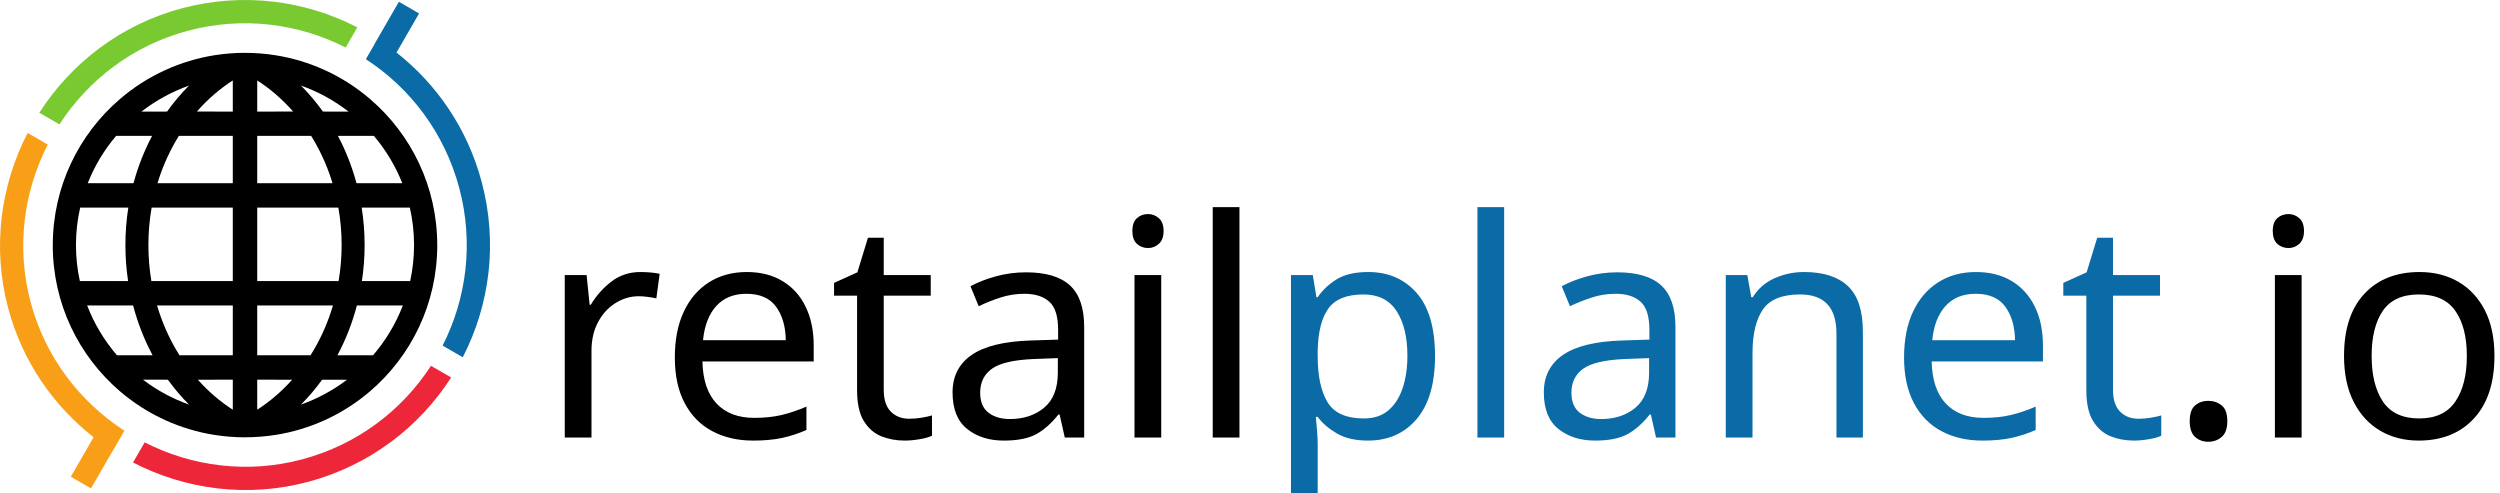
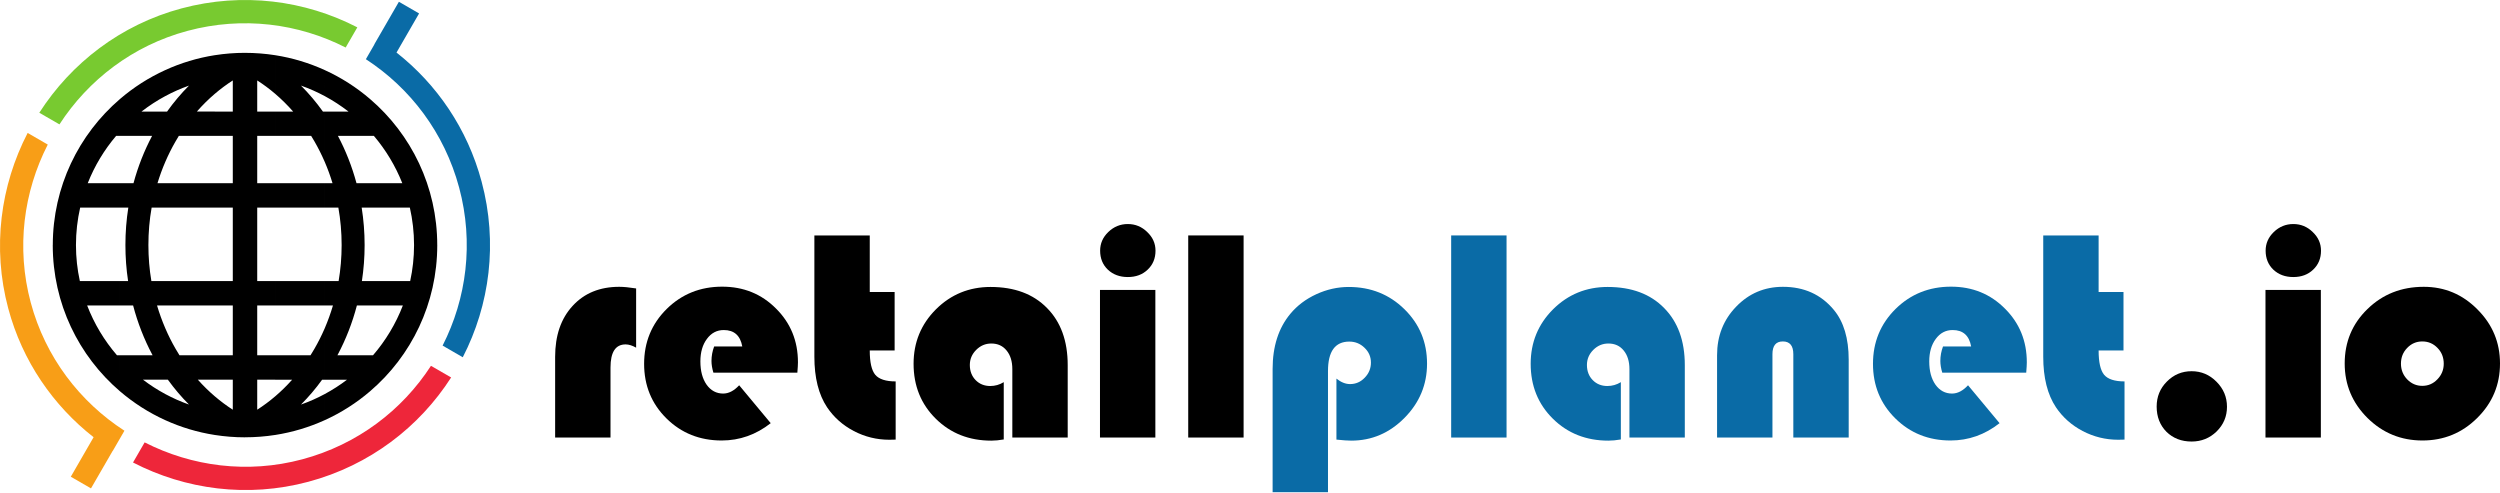
- <svg xmlns="http://www.w3.org/2000/svg" width="527.672pt" height="103.881pt" viewBox="0 0 527.672 103.881" version="1.1" id="svg166">
+ <svg xmlns="http://www.w3.org/2000/svg" id="svg166" version="1.1" viewBox="0 0 527.672 103.881" height="103.881pt" width="527.672pt">
  <defs id="defs147">
    <clipPath id="clip1">
-       <path d="M 0,434.855 H 541.066 V 792 H 0 Z m 0,0" id="path91" />
+       <path id="path91" d="M 0,434.855 H 541.066 V 792 H 0 Z m 0,0" />
    </clipPath>
-     <radialGradient id="radial0" gradientUnits="userSpaceOnUse" cx="0" cy="0" fx="0" fy="0" r="1" gradientTransform="matrix(274.643,0,0,274.643,270.534,613.427)">
-       <stop offset="0" style="stop-color:rgb(100%,100%,100%);stop-opacity:1;" id="stop94" />
-       <stop offset="0.25" style="stop-color:rgb(100%,100%,100%);stop-opacity:1;" id="stop96" />
-       <stop offset="0.344" style="stop-color:rgb(99.855%,99.852%,99.852%);stop-opacity:1;" id="stop98" />
-       <stop offset="0.363" style="stop-color:rgb(99.686%,99.68%,99.681%);stop-opacity:1;" id="stop100" />
-       <stop offset="0.402" style="stop-color:rgb(99.516%,99.507%,99.51%);stop-opacity:1;" id="stop102" />
-       <stop offset="0.418" style="stop-color:rgb(99.347%,99.336%,99.339%);stop-opacity:1;" id="stop104" />
-       <stop offset="0.453" style="stop-color:rgb(99.242%,99.228%,99.231%);stop-opacity:1;" id="stop106" />
-       <stop offset="0.469" style="stop-color:rgb(99.071%,99.054%,99.059%);stop-opacity:1;" id="stop108" />
-       <stop offset="0.5" style="stop-color:rgb(98.985%,98.967%,98.972%);stop-opacity:1;" id="stop110" />
-       <stop offset="0.516" style="stop-color:rgb(98.842%,98.82%,98.827%);stop-opacity:1;" id="stop112" />
-       <stop offset="0.527" style="stop-color:rgb(98.672%,98.648%,98.654%);stop-opacity:1;" id="stop114" />
-       <stop offset="0.555" style="stop-color:rgb(98.506%,98.479%,98.486%);stop-opacity:1;" id="stop116" />
-       <stop offset="0.582" style="stop-color:rgb(98.257%,98.225%,98.235%);stop-opacity:1;" id="stop118" />
-       <stop offset="0.633" style="stop-color:rgb(98.059%,98.024%,98.032%);stop-opacity:1;" id="stop120" />
-       <stop offset="0.676" style="stop-color:rgb(97.952%,97.916%,97.925%);stop-opacity:1;" id="stop122" />
-       <stop offset="0.684" style="stop-color:rgb(97.784%,97.743%,97.754%);stop-opacity:1;" id="stop124" />
-       <stop offset="0.723" style="stop-color:rgb(97.615%,97.572%,97.583%);stop-opacity:1;" id="stop126" />
-       <stop offset="0.738" style="stop-color:rgb(97.446%,97.398%,97.411%);stop-opacity:1;" id="stop128" />
-       <stop offset="0.77" style="stop-color:rgb(97.218%,97.166%,97.18%);stop-opacity:1;" id="stop130" />
-       <stop offset="0.797" style="stop-color:rgb(97.034%,96.979%,96.992%);stop-opacity:1;" id="stop132" />
-       <stop offset="0.848" style="stop-color:rgb(96.77%,96.712%,96.725%);stop-opacity:1;" id="stop134" />
-       <stop offset="0.883" style="stop-color:rgb(96.483%,96.419%,96.436%);stop-opacity:1;" id="stop136" />
-       <stop offset="0.91" style="stop-color:rgb(96.315%,96.248%,96.265%);stop-opacity:1;" id="stop138" />
-       <stop offset="0.953" style="stop-color:rgb(96.146%,96.075%,96.092%);stop-opacity:1;" id="stop140" />
-       <stop offset="0.965" style="stop-color:rgb(95.975%,95.901%,95.92%);stop-opacity:1;" id="stop142" />
-       <stop offset="1" style="stop-color:rgb(95.94%,95.866%,95.885%);stop-opacity:1;" id="stop144" />
+     <radialGradient gradientTransform="matrix(274.643,0,0,274.643,270.534,613.427)" r="1" fy="0" fx="0" cy="0" cx="0" gradientUnits="userSpaceOnUse" id="radial0">
+       <stop id="stop94" style="stop-color:rgb(100%,100%,100%);stop-opacity:1;" offset="0" />
+       <stop id="stop96" style="stop-color:rgb(100%,100%,100%);stop-opacity:1;" offset="0.25" />
+       <stop id="stop98" style="stop-color:rgb(99.855%,99.852%,99.852%);stop-opacity:1;" offset="0.344" />
+       <stop id="stop100" style="stop-color:rgb(99.686%,99.68%,99.681%);stop-opacity:1;" offset="0.363" />
+       <stop id="stop102" style="stop-color:rgb(99.516%,99.507%,99.51%);stop-opacity:1;" offset="0.402" />
+       <stop id="stop104" style="stop-color:rgb(99.347%,99.336%,99.339%);stop-opacity:1;" offset="0.418" />
+       <stop id="stop106" style="stop-color:rgb(99.242%,99.228%,99.231%);stop-opacity:1;" offset="0.453" />
+       <stop id="stop108" style="stop-color:rgb(99.071%,99.054%,99.059%);stop-opacity:1;" offset="0.469" />
+       <stop id="stop110" style="stop-color:rgb(98.985%,98.967%,98.972%);stop-opacity:1;" offset="0.5" />
+       <stop id="stop112" style="stop-color:rgb(98.842%,98.82%,98.827%);stop-opacity:1;" offset="0.516" />
+       <stop id="stop114" style="stop-color:rgb(98.672%,98.648%,98.654%);stop-opacity:1;" offset="0.527" />
+       <stop id="stop116" style="stop-color:rgb(98.506%,98.479%,98.486%);stop-opacity:1;" offset="0.555" />
+       <stop id="stop118" style="stop-color:rgb(98.257%,98.225%,98.235%);stop-opacity:1;" offset="0.582" />
+       <stop id="stop120" style="stop-color:rgb(98.059%,98.024%,98.032%);stop-opacity:1;" offset="0.633" />
+       <stop id="stop122" style="stop-color:rgb(97.952%,97.916%,97.925%);stop-opacity:1;" offset="0.676" />
+       <stop id="stop124" style="stop-color:rgb(97.784%,97.743%,97.754%);stop-opacity:1;" offset="0.684" />
+       <stop id="stop126" style="stop-color:rgb(97.615%,97.572%,97.583%);stop-opacity:1;" offset="0.723" />
+       <stop id="stop128" style="stop-color:rgb(97.446%,97.398%,97.411%);stop-opacity:1;" offset="0.738" />
+       <stop id="stop130" style="stop-color:rgb(97.218%,97.166%,97.18%);stop-opacity:1;" offset="0.77" />
+       <stop id="stop132" style="stop-color:rgb(97.034%,96.979%,96.992%);stop-opacity:1;" offset="0.797" />
+       <stop id="stop134" style="stop-color:rgb(96.77%,96.712%,96.725%);stop-opacity:1;" offset="0.848" />
+       <stop id="stop136" style="stop-color:rgb(96.483%,96.419%,96.436%);stop-opacity:1;" offset="0.883" />
+       <stop id="stop138" style="stop-color:rgb(96.315%,96.248%,96.265%);stop-opacity:1;" offset="0.91" />
+       <stop id="stop140" style="stop-color:rgb(96.146%,96.075%,96.092%);stop-opacity:1;" offset="0.953" />
+       <stop id="stop142" style="stop-color:rgb(95.975%,95.901%,95.92%);stop-opacity:1;" offset="0.965" />
+       <stop id="stop144" style="stop-color:rgb(95.94%,95.866%,95.885%);stop-opacity:1;" offset="1" />
    </radialGradient>
  </defs>
-   <g id="g4760" transform="translate(-17.86638,-158.3578)">
-     <path style="fill:#000000;fill-opacity:1;fill-rule:nonzero;stroke:none" d="M 43.174,240.934 C 34.482,233.489 29.002,222.426 29.002,210.087 h 0.008 c 0,-12.312 5.48,-23.367 14.164,-30.816 v 7.762 h -0.793 c -2.512,2.957 -4.551,6.328 -5.996,9.992 h 6.789 v 5.152 h -8.387 c -0.578,2.547 -0.887,5.195 -0.887,7.91 0,2.605 0.285,5.145 0.82,7.594 h 8.453 v 5.156 h -6.91 c 1.488,3.871 3.633,7.422 6.297,10.512 h 0.613 z m 9.574,6.105 c -3.488,-1.582 -6.707,-3.648 -9.574,-6.105 v -7.586 h 6.906 l -0.09,-0.164 c -1.703,-3.211 -3.066,-6.684 -4.027,-10.348 h -2.789 v -5.156 h 1.73 c -0.375,-2.469 -0.566,-5.008 -0.566,-7.594 0,-2.699 0.207,-5.34 0.613,-7.91 h -1.777 v -5.152 h 2.871 c 0.953,-3.531 2.281,-6.883 3.926,-9.988 v -0.004 h -6.797 v -7.762 c 2.867,-2.465 6.086,-4.531 9.574,-6.121 v 5.496 c -1.766,0.949 -3.441,2.043 -5.012,3.262 h 5.012 v 10.633 c -0.625,1.449 -1.172,2.945 -1.641,4.484 h 1.641 v 5.152 h -2.875 c -0.453,2.559 -0.684,5.203 -0.684,7.91 0,2.598 0.215,5.137 0.629,7.594 h 2.93 v 5.156 h -1.734 c 0.488,1.648 1.07,3.25 1.734,4.793 v 10.871 h -4.703 c 1.484,1.125 3.055,2.141 4.703,3.027 z m 10.461,-29.359 v 5.156 H 52.748 v -5.156 z m 0,-20.656 v 5.152 H 52.748 v -5.152 z m -10.461,-23.875 c 3.273,-1.496 6.785,-2.566 10.461,-3.145 v 8.152 c -1.34,1.145 -2.609,2.398 -3.793,3.75 h 3.793 v 5.125 h -7.59 c -0.234,0.383 -0.465,0.77 -0.691,1.16 -0.805,1.391 -1.531,2.844 -2.18,4.348 v -10.633 h 0.383 c 1.406,-1.973 2.953,-3.805 4.629,-5.484 -1.734,0.613 -3.41,1.359 -5.012,2.223 z m 10.461,77.02 c -3.68,-0.574 -7.188,-1.641 -10.461,-3.129 v -5.512 c 1.602,0.859 3.273,1.605 5.008,2.219 -1.605,-1.609 -3.094,-3.363 -4.457,-5.246 h -0.551 v -10.871 c 0.648,1.508 1.375,2.961 2.18,4.348 0.27,0.465 0.543,0.922 0.824,1.371 h 7.457 v 5.152 h -3.582 c 1.125,1.262 2.32,2.434 3.582,3.512 z m 6.371,-80.66 v 0.004 c 2.168,0 4.297,0.172 6.371,0.496 v 8.148 c -1.207,-1.031 -2.473,-1.973 -3.793,-2.82 v 6.57 h 3.793 v 5.125 h -3.793 v 9.992 h 3.793 v 5.152 h -3.793 v 15.504 h 3.793 v 5.156 h -3.793 v 10.512 h 3.793 v 5.152 h -3.793 v 6.332 c 1.32,-0.848 2.586,-1.789 3.793,-2.82 v 8.152 c -2.074,0.324 -4.203,0.492 -6.371,0.492 v 0.008 c -2.168,0 -4.297,-0.172 -6.371,-0.496 v -8.156 c 1.207,1.031 2.477,1.977 3.793,2.824 v -6.336 h -3.793 v -5.152 h 3.793 v -10.512 h -3.793 v -5.156 h 3.793 v -15.504 h -3.793 v -5.152 h 3.793 v -9.992 h -3.793 v -5.125 h 3.793 v -6.574 c -1.316,0.848 -2.586,1.793 -3.793,2.824 v -8.152 c 2.078,-0.324 4.203,-0.496 6.371,-0.496 z m 16.828,48.172 v 5.156 H 75.951 v -5.156 z m 0,-20.656 v 5.152 H 75.951 v -5.152 z m 0,50.016 c -3.273,1.484 -6.781,2.551 -10.457,3.125 v -8.152 c 1.262,-1.078 2.457,-2.25 3.578,-3.512 h -3.578 v -5.152 h 7.453 c 0.285,-0.449 0.562,-0.906 0.828,-1.371 0.801,-1.383 1.527,-2.832 2.176,-4.332 v 10.855 h -0.551 c -1.359,1.883 -2.852,3.637 -4.461,5.246 1.734,-0.613 3.41,-1.355 5.012,-2.219 z M 75.951,170.008 c 3.676,0.578 7.184,1.648 10.457,3.141 v 5.492 c -1.605,-0.863 -3.281,-1.605 -5.016,-2.219 1.676,1.68 3.227,3.512 4.633,5.484 h 0.383 v 10.621 c -0.648,-1.5 -1.375,-2.949 -2.176,-4.336 -0.223,-0.391 -0.457,-0.777 -0.695,-1.16 h -7.586 v -5.125 h 3.789 c -1.184,-1.348 -2.449,-2.602 -3.789,-3.75 z m 10.457,3.141 c 3.484,1.586 6.707,3.656 9.574,6.117 v 7.766 h -6.793 v 0.004 c 1.648,3.105 2.969,6.457 3.922,9.988 h 2.871 v 5.152 h -1.777 c 0.406,2.57 0.621,5.211 0.621,7.91 0,2.586 -0.199,5.125 -0.574,7.594 h 1.73 v 5.156 h -2.789 c -0.957,3.664 -2.32,7.137 -4.023,10.348 l -0.09,0.164 h 6.902 v 7.59 c -2.867,2.457 -6.086,4.52 -9.574,6.102 v -5.512 c 1.648,-0.887 3.219,-1.898 4.703,-3.027 h -4.703 v -10.856 c 0.664,-1.551 1.246,-3.156 1.734,-4.809 h -1.734 v -5.156 h 2.93 c 0.414,-2.457 0.637,-4.996 0.637,-7.594 0,-2.707 -0.238,-5.352 -0.691,-7.91 h -2.875 v -5.152 h 1.641 c -0.469,-1.543 -1.016,-3.047 -1.641,-4.496 v -10.621 h 5.012 c -1.57,-1.223 -3.25,-2.316 -5.012,-3.266 z m 9.574,6.117 c 8.688,7.449 14.172,18.504 14.172,30.82 h 0.004 c 0,12.348 -5.48,23.41 -14.176,30.852 v -7.59 h 0.613 c 2.664,-3.09 4.812,-6.641 6.301,-10.512 h -6.914 v -5.156 h 8.461 c 0.535,-2.449 0.816,-4.988 0.816,-7.594 0,-2.715 -0.309,-5.363 -0.887,-7.91 h -8.391 v -5.152 h 6.797 c -1.453,-3.664 -3.492,-7.035 -6.004,-9.992 h -0.793 v -7.766" id="path153" />
-     <path style="fill:#0a6ba6;fill-opacity:1;fill-rule:evenodd;stroke:none" d="m 101.556,169.45 c 8.48,6.668 14.961,16.035 17.965,27.254 3.465,12.926 1.707,26.027 -3.977,37.059 l -4.258,-2.461 c 5.062,-9.938 6.609,-21.711 3.496,-33.328 -3.117,-11.621 -10.34,-21.043 -19.691,-27.121 l 1.797,-3.113 -0.023,-0.012 5.195,-8.996 4.262,2.465 -4.766,8.254" id="path155" />
-     <path style="fill:#f89e17;fill-opacity:1;fill-rule:evenodd;stroke:none" d="m 41.678,253.516 -0.019,-0.012 -4.586,7.938 -4.262,-2.461 4.812,-8.34 C 29.107,243.973 22.596,234.622 19.611,223.473 16.166,210.614 17.974,197.489 23.701,186.419 l 4.246,2.453 c -5.098,9.973 -6.695,21.77 -3.598,33.332 3.098,11.559 10.379,20.98 19.781,27.066 l -2.453,4.246" id="path157" />
-     <path style="fill:#ee263a;fill-opacity:1;fill-rule:evenodd;stroke:none" d="m 113.088,238.028 c -6.711,10.457 -17.191,18.547 -30.137,22.016 -12.844,3.441 -25.949,1.641 -37.008,-4.066 l 2.453,-4.246 c 9.965,5.078 21.742,6.664 33.285,3.57 11.637,-3.117 21.07,-10.359 27.148,-19.73 l 4.258,2.457" id="path159" />
-     <path style="fill:#78ca30;fill-opacity:1;fill-rule:evenodd;stroke:none" d="m 56.181,160.13 c 12.945,-3.465 26.062,-1.699 37.105,4 l -2.461,4.258 c -9.949,-5.078 -21.738,-6.633 -33.375,-3.516 -11.543,3.094 -20.949,10.355 -27.039,19.738 l -4.25,-2.453 c 6.723,-10.473 17.176,-18.582 30.02,-22.027" id="path161" />
-     <text id="text3885-3" y="250.708" x="131.632" style="font-style:normal;font-variant:normal;font-weight:normal;font-stretch:normal;font-size:30px;line-height:1.25;font-family:'Bauhaus 93';-inkscape-font-specification:'Bauhaus 93, ';letter-spacing:0px;word-spacing:0px;fill:#000000;fill-opacity:1;stroke:none;stroke-width:0.75" xml:space="preserve">
-       <tspan style="font-size:64px;fill:#000000;fill-opacity:1;stroke-width:0.75" y="250.708" x="131.632" id="tspan3883-1">retail<tspan id="tspan4750" style="fill:#0a6ba6;fill-opacity:1">planet</tspan>.io</tspan>
-     </text>
+   <path style="fill:#000000;fill-opacity:1;fill-rule:nonzero;stroke:none" d="M 25.307,82.576 C 16.616,75.131 11.135,64.069 11.135,51.729 h 0.008 c 0,-12.312 5.48,-23.367 14.164,-30.816 v 7.762 h -0.793 c -2.512,2.957 -4.551,6.328 -5.996,9.992 h 6.789 v 5.152 h -8.387 c -0.578,2.547 -0.887,5.195 -0.887,7.91 0,2.605 0.285,5.145 0.82,7.594 h 8.453 v 5.156 h -6.91 c 1.488,3.871 3.633,7.422 6.297,10.512 h 0.613 z m 9.574,6.105 c -3.488,-1.582 -6.707,-3.648 -9.574,-6.105 v -7.586 h 6.906 l -0.09,-0.164 c -1.703,-3.211 -3.066,-6.684 -4.027,-10.348 h -2.789 V 59.322 h 1.73 c -0.375,-2.469 -0.566,-5.008 -0.566,-7.594 0,-2.699 0.207,-5.34 0.613,-7.91 h -1.777 v -5.152 h 2.871 c 0.953,-3.531 2.281,-6.883 3.926,-9.988 v -0.004 h -6.797 v -7.762 c 2.867,-2.465 6.086,-4.531 9.574,-6.121 v 5.496 c -1.766,0.949 -3.441,2.043 -5.012,3.262 h 5.012 v 10.633 c -0.625,1.449 -1.172,2.945 -1.641,4.484 h 1.641 v 5.152 h -2.875 c -0.453,2.559 -0.684,5.203 -0.684,7.91 0,2.598 0.215,5.137 0.629,7.594 h 2.93 v 5.156 h -1.734 c 0.488,1.648 1.07,3.25 1.734,4.793 v 10.871 h -4.703 c 1.484,1.125 3.055,2.141 4.703,3.027 z M 45.342,59.322 v 5.156 H 34.881 V 59.322 Z m 0,-20.656 v 5.152 h -10.461 v -5.152 z m -10.461,-23.875 c 3.273,-1.496 6.785,-2.566 10.461,-3.145 v 8.152 c -1.34,1.145 -2.609,2.398 -3.793,3.75 h 3.793 v 5.125 h -7.59 c -0.234,0.383 -0.465,0.77 -0.691,1.16 -0.805,1.391 -1.531,2.844 -2.18,4.348 V 23.549 h 0.383 c 1.406,-1.973 2.953,-3.805 4.629,-5.484 -1.734,0.613 -3.41,1.359 -5.012,2.223 z m 10.461,77.02 c -3.68,-0.574 -7.188,-1.641 -10.461,-3.129 v -5.512 c 1.602,0.859 3.273,1.605 5.008,2.219 -1.605,-1.609 -3.094,-3.363 -4.457,-5.246 h -0.551 v -10.871 c 0.648,1.508 1.375,2.961 2.18,4.348 0.27,0.465 0.543,0.922 0.824,1.371 h 7.457 v 5.152 h -3.582 c 1.125,1.262 2.32,2.434 3.582,3.512 z m 6.371,-80.66 v 0.004 c 2.168,0 4.297,0.172 6.371,0.496 v 8.148 c -1.207,-1.031 -2.473,-1.973 -3.793,-2.82 v 6.57 h 3.793 v 5.125 h -3.793 v 9.992 h 3.793 v 5.152 h -3.793 v 15.504 h 3.793 v 5.156 h -3.793 v 10.512 h 3.793 v 5.152 h -3.793 v 6.332 c 1.32,-0.848 2.586,-1.789 3.793,-2.82 v 8.152 c -2.074,0.324 -4.203,0.492 -6.371,0.492 v 0.008 c -2.168,0 -4.297,-0.172 -6.371,-0.496 v -8.156 c 1.207,1.031 2.477,1.977 3.793,2.824 v -6.336 h -3.793 v -5.152 h 3.793 V 64.479 h -3.793 v -5.156 h 3.793 V 43.819 h -3.793 v -5.152 h 3.793 v -9.992 h -3.793 v -5.125 h 3.793 v -6.574 c -1.316,0.848 -2.586,1.793 -3.793,2.824 v -8.152 c 2.078,-0.324 4.203,-0.496 6.371,-0.496 z m 16.828,48.172 v 5.156 H 58.085 V 59.322 Z m 0,-20.656 v 5.152 h -10.457 v -5.152 z m 0,50.016 c -3.273,1.484 -6.781,2.551 -10.457,3.125 v -8.152 c 1.262,-1.078 2.457,-2.25 3.578,-3.512 h -3.578 v -5.152 h 7.453 c 0.285,-0.449 0.562,-0.906 0.828,-1.371 0.801,-1.383 1.527,-2.832 2.176,-4.332 v 10.855 h -0.551 c -1.359,1.883 -2.852,3.637 -4.461,5.246 1.734,-0.613 3.41,-1.355 5.012,-2.219 z M 58.085,11.651 c 3.676,0.578 7.184,1.648 10.457,3.141 v 5.492 c -1.605,-0.863 -3.281,-1.605 -5.016,-2.219 1.676,1.68 3.227,3.512 4.633,5.484 h 0.383 v 10.621 c -0.648,-1.5 -1.375,-2.949 -2.176,-4.336 -0.223,-0.391 -0.457,-0.777 -0.695,-1.16 h -7.586 v -5.125 h 3.789 c -1.184,-1.348 -2.449,-2.602 -3.789,-3.75 z m 10.457,3.141 c 3.484,1.586 6.707,3.656 9.574,6.117 v 7.766 h -6.793 v 0.004 c 1.648,3.105 2.969,6.457 3.922,9.988 h 2.871 v 5.152 h -1.777 c 0.406,2.57 0.621,5.211 0.621,7.91 0,2.586 -0.199,5.125 -0.574,7.594 h 1.73 v 5.156 h -2.789 c -0.957,3.664 -2.32,7.137 -4.023,10.348 l -0.09,0.164 h 6.902 v 7.59 c -2.867,2.457 -6.086,4.52 -9.574,6.102 v -5.512 c 1.648,-0.887 3.219,-1.898 4.703,-3.027 h -4.703 V 69.287 c 0.664,-1.551 1.246,-3.156 1.734,-4.809 h -1.734 V 59.322 h 2.93 c 0.414,-2.457 0.637,-4.996 0.637,-7.594 0,-2.707 -0.238,-5.352 -0.691,-7.91 h -2.875 v -5.152 h 1.641 c -0.469,-1.543 -1.016,-3.047 -1.641,-4.496 V 23.549 h 5.012 c -1.57,-1.223 -3.25,-2.316 -5.012,-3.266 z m 9.574,6.117 c 8.688,7.449 14.172,18.504 14.172,30.82 h 0.004 c 0,12.348 -5.48,23.41 -14.176,30.852 v -7.59 h 0.613 c 2.664,-3.09 4.812,-6.641 6.301,-10.512 h -6.914 V 59.322 h 8.461 c 0.535,-2.449 0.816,-4.988 0.816,-7.594 0,-2.715 -0.309,-5.363 -0.887,-7.91 h -8.391 v -5.152 h 6.797 c -1.453,-3.664 -3.492,-7.035 -6.004,-9.992 h -0.793 v -7.766" id="path153" />
+   <path style="fill:#0a6ba6;fill-opacity:1;fill-rule:evenodd;stroke:none" d="m 83.69,11.092 c 8.48,6.668 14.961,16.035 17.965,27.254 3.465,12.926 1.707,26.027 -3.977,37.059 l -4.258,-2.461 c 5.062,-9.938 6.609,-21.711 3.496,-33.328 -3.117,-11.621 -10.34,-21.043 -19.691,-27.121 l 1.797,-3.113 -0.023,-0.012 5.195,-8.996 4.262,2.465 -4.766,8.254" id="path155" />
+   <path style="fill:#f89e17;fill-opacity:1;fill-rule:evenodd;stroke:none" d="m 23.811,95.158 -0.019,-0.012 -4.586,7.938 -4.262,-2.461 4.812,-8.34 C 11.241,85.615 4.729,76.264 1.745,65.115 -1.701,52.256 0.108,39.131 5.835,28.061 l 4.246,2.453 c -5.098,9.973 -6.695,21.77 -3.598,33.332 3.098,11.559 10.379,20.98 19.781,27.066 l -2.453,4.246" id="path157" />
+   <path style="fill:#ee263a;fill-opacity:1;fill-rule:evenodd;stroke:none" d="m 95.221,79.67 c -6.711,10.457 -17.191,18.547 -30.137,22.016 -12.844,3.441 -25.949,1.641 -37.008,-4.066 l 2.453,-4.246 c 9.965,5.078 21.742,6.664 33.285,3.57 11.637,-3.117 21.07,-10.359 27.148,-19.73 l 4.258,2.457" id="path159" />
+   <path style="fill:#78ca30;fill-opacity:1;fill-rule:evenodd;stroke:none" d="m 38.315,1.772 c 12.945,-3.465 26.062,-1.699 37.105,4 l -2.461,4.258 C 63.01,4.951 51.221,3.397 39.585,6.514 28.042,9.608 18.635,16.869 12.546,26.252 l -4.25,-2.453 C 15.018,13.326 25.471,5.217 38.315,1.772" id="path161" />
+   <g id="text3885-3" style="font-style:normal;font-variant:normal;font-weight:normal;font-stretch:normal;font-size:30px;line-height:1.25;font-family:'Bauhaus 93';-inkscape-font-specification:'Bauhaus 93, ';letter-spacing:0px;word-spacing:0px;fill:#000000;fill-opacity:1;stroke:none;stroke-width:0.75" aria-label="retailplanet.io">
+     <path id="path4577" style="font-size:64px;fill:#000000;fill-opacity:1;stroke-width:0.75" d="m 134.266,60.881 v 12.5 q -1.219,-0.688 -2.219,-0.688 -3.188,0 -3.188,4.875 v 14.781 h -11.688 V 75.318 q 0,-6.75 3.688,-10.75 3.688,-4.031 9.844,-4.031 1.375,0 3.562,0.344 z" />
+     <path id="path4579" style="font-size:64px;fill:#000000;fill-opacity:1;stroke-width:0.75" d="M 168.297,78.662 H 150.578 q -0.406,-1.344 -0.406,-2.469 0,-1.562 0.562,-3.062 h 5.938 q -0.625,-3.469 -3.906,-3.469 -2.188,0 -3.562,1.875 -1.375,1.844 -1.375,4.75 0,3.031 1.312,4.906 1.344,1.875 3.5,1.875 1.75,0 3.375,-1.75 l 6.656,8 q -4.656,3.656 -10.344,3.656 -6.938,0 -11.656,-4.656 -4.719,-4.656 -4.719,-11.531 0,-6.844 4.75,-11.562 4.781,-4.719 11.719,-4.719 6.781,0 11.375,4.625 4.625,4.594 4.625,11.344 0,0.688 -0.125,2.187 z" />
+     <path id="path4581" style="font-size:64px;fill:#000000;fill-opacity:1;stroke-width:0.75" d="m 183.578,49.693 v 11.937 h 5.25 v 12.344 h -5.25 q 0,3.719 1.156,5.125 1.188,1.406 4.312,1.406 v 12.281 q -0.906,0.031 -1.344,0.031 -3.969,0 -7.5,-1.844 -3.5,-1.844 -5.625,-5 -2.688,-4.031 -2.688,-10.687 V 49.693 Z" />
+     <path id="path4583" style="font-size:64px;fill:#000000;fill-opacity:1;stroke-width:0.75" d="m 211.86,80.662 v 12.094 q -1.438,0.25 -2.625,0.25 -7.031,0 -11.719,-4.625 -4.688,-4.625 -4.688,-11.594 0,-6.781 4.719,-11.5 4.75,-4.719 11.531,-4.719 7.562,0 11.906,4.437 4.375,4.406 4.375,12.062 v 15.281 h -11.688 V 77.912 q 0,-2.469 -1.219,-3.938 -1.188,-1.469 -3.219,-1.469 -1.844,0 -3.188,1.344 -1.344,1.344 -1.344,3.188 0,1.937 1.219,3.187 1.219,1.25 3.094,1.25 1.531,0 2.844,-0.812 z" />
+     <path id="path4585" style="font-size:64px;fill:#000000;fill-opacity:1;stroke-width:0.75" d="M 243.86,61.193 V 92.35 H 232.172 V 61.193 Z m -5.812,-13.906 q 2.375,0 4.094,1.688 1.75,1.656 1.75,3.938 0,2.438 -1.656,4 -1.625,1.562 -4.188,1.562 -2.562,0 -4.219,-1.562 -1.625,-1.562 -1.625,-4 0,-2.281 1.719,-3.938 1.75,-1.688 4.125,-1.688 z" />
+     <path id="path4587" style="font-size:64px;fill:#000000;fill-opacity:1;stroke-width:0.75" d="M 262.485,49.693 V 92.35 H 250.797 V 49.693 Z" />
+     <path id="path4589" style="fill:#0a6ba6;fill-opacity:1" d="M 280.297,103.881 H 268.61 V 77.881 q 0,-7.156 3.75,-11.656 2.156,-2.594 5.469,-4.125 3.344,-1.531 6.844,-1.531 6.969,0 11.75,4.687 4.781,4.688 4.781,11.5 0,6.625 -4.75,11.437 -4.75,4.812 -11.25,4.812 -1.062,0 -3.125,-0.219 v -12.875 q 1.438,1.156 2.875,1.156 1.812,0 3.094,-1.344 1.312,-1.344 1.312,-3.187 0,-1.844 -1.344,-3.125 -1.344,-1.312 -3.219,-1.312 -4.5,0 -4.5,6.219 z" />
+     <path id="path4591" style="fill:#0a6ba6;fill-opacity:1" d="M 317.985,49.693 V 92.35 H 306.297 V 49.693 Z" />
+     <path id="path4593" style="fill:#0a6ba6;fill-opacity:1" d="m 342.11,80.662 v 12.094 q -1.438,0.25 -2.625,0.25 -7.031,0 -11.719,-4.625 -4.687,-4.625 -4.687,-11.594 0,-6.781 4.719,-11.5 4.75,-4.719 11.531,-4.719 7.562,0 11.906,4.437 4.375,4.406 4.375,12.062 v 15.281 h -11.688 V 77.912 q 0,-2.469 -1.219,-3.938 -1.188,-1.469 -3.219,-1.469 -1.844,0 -3.188,1.344 -1.344,1.344 -1.344,3.188 0,1.937 1.219,3.187 1.219,1.25 3.094,1.25 1.531,0 2.844,-0.812 z" />
+     <path id="path4595" style="fill:#0a6ba6;fill-opacity:1" d="m 390.203,92.35 h -11.688 V 74.756 q 0,-2.688 -2.219,-2.688 -2.188,0 -2.188,2.688 v 17.594 h -11.688 V 74.975 q 0,-6.094 4.031,-10.25 4.031,-4.187 9.875,-4.187 6.688,0 10.719,4.844 3.156,3.781 3.156,10.531 z" />
+     <path id="path4597" style="fill:#0a6ba6;fill-opacity:1" d="m 427.672,78.662 h -17.719 q -0.406,-1.344 -0.406,-2.469 0,-1.562 0.562,-3.062 h 5.938 q -0.625,-3.469 -3.906,-3.469 -2.188,0 -3.562,1.875 -1.375,1.844 -1.375,4.75 0,3.031 1.312,4.906 1.344,1.875 3.5,1.875 1.75,0 3.375,-1.75 l 6.656,8 q -4.656,3.656 -10.344,3.656 -6.938,0 -11.656,-4.656 -4.719,-4.656 -4.719,-11.531 0,-6.844 4.75,-11.562 4.781,-4.719 11.719,-4.719 6.781,0 11.375,4.625 4.625,4.594 4.625,11.344 0,0.688 -0.125,2.187 z" />
+     <path id="path4599" style="fill:#0a6ba6;fill-opacity:1" d="m 442.953,49.693 v 11.937 h 5.25 v 12.344 h -5.25 q 0,3.719 1.156,5.125 1.188,1.406 4.312,1.406 v 12.281 q -0.906,0.031 -1.344,0.031 -3.969,0 -7.5,-1.844 -3.5,-1.844 -5.625,-5 -2.688,-4.031 -2.688,-10.687 V 49.693 Z" />
+     <path id="path4601" style="font-size:64px;fill:#000000;fill-opacity:1;stroke-width:0.75" d="m 462.578,78.35 q 3.062,0 5.25,2.219 2.219,2.219 2.219,5.281 0,3.062 -2.188,5.219 -2.188,2.125 -5.281,2.125 -3.219,0 -5.312,-2.062 -2.062,-2.094 -2.062,-5.312 0,-3.125 2.156,-5.281 2.156,-2.187 5.219,-2.187 z" />
+     <path id="path4603" style="font-size:64px;fill:#000000;fill-opacity:1;stroke-width:0.75" d="m 489.86,61.193 v 31.156 h -11.688 V 61.193 Z m -5.812,-13.906 q 2.375,0 4.094,1.688 1.75,1.656 1.75,3.938 0,2.438 -1.656,4 -1.625,1.562 -4.188,1.562 -2.562,0 -4.219,-1.562 -1.625,-1.562 -1.625,-4 0,-2.281 1.719,-3.938 1.75,-1.688 4.125,-1.688 z" />
+     <path id="path4605" style="font-size:64px;fill:#000000;fill-opacity:1;stroke-width:0.75" d="m 511.578,60.537 q 6.625,0 11.344,4.781 4.75,4.75 4.75,11.406 0,6.75 -4.812,11.5 -4.781,4.75 -11.562,4.75 -6.781,0 -11.594,-4.75 -4.812,-4.781 -4.812,-11.5 0,-6.844 4.812,-11.5 4.812,-4.687 11.875,-4.687 z m -0.312,11.531 q -1.875,0 -3.188,1.375 -1.312,1.344 -1.312,3.312 0,1.937 1.312,3.312 1.344,1.375 3.188,1.375 1.875,0 3.188,-1.375 1.344,-1.375 1.344,-3.312 0,-1.969 -1.312,-3.312 -1.312,-1.375 -3.219,-1.375 z" />
  </g>
</svg>
